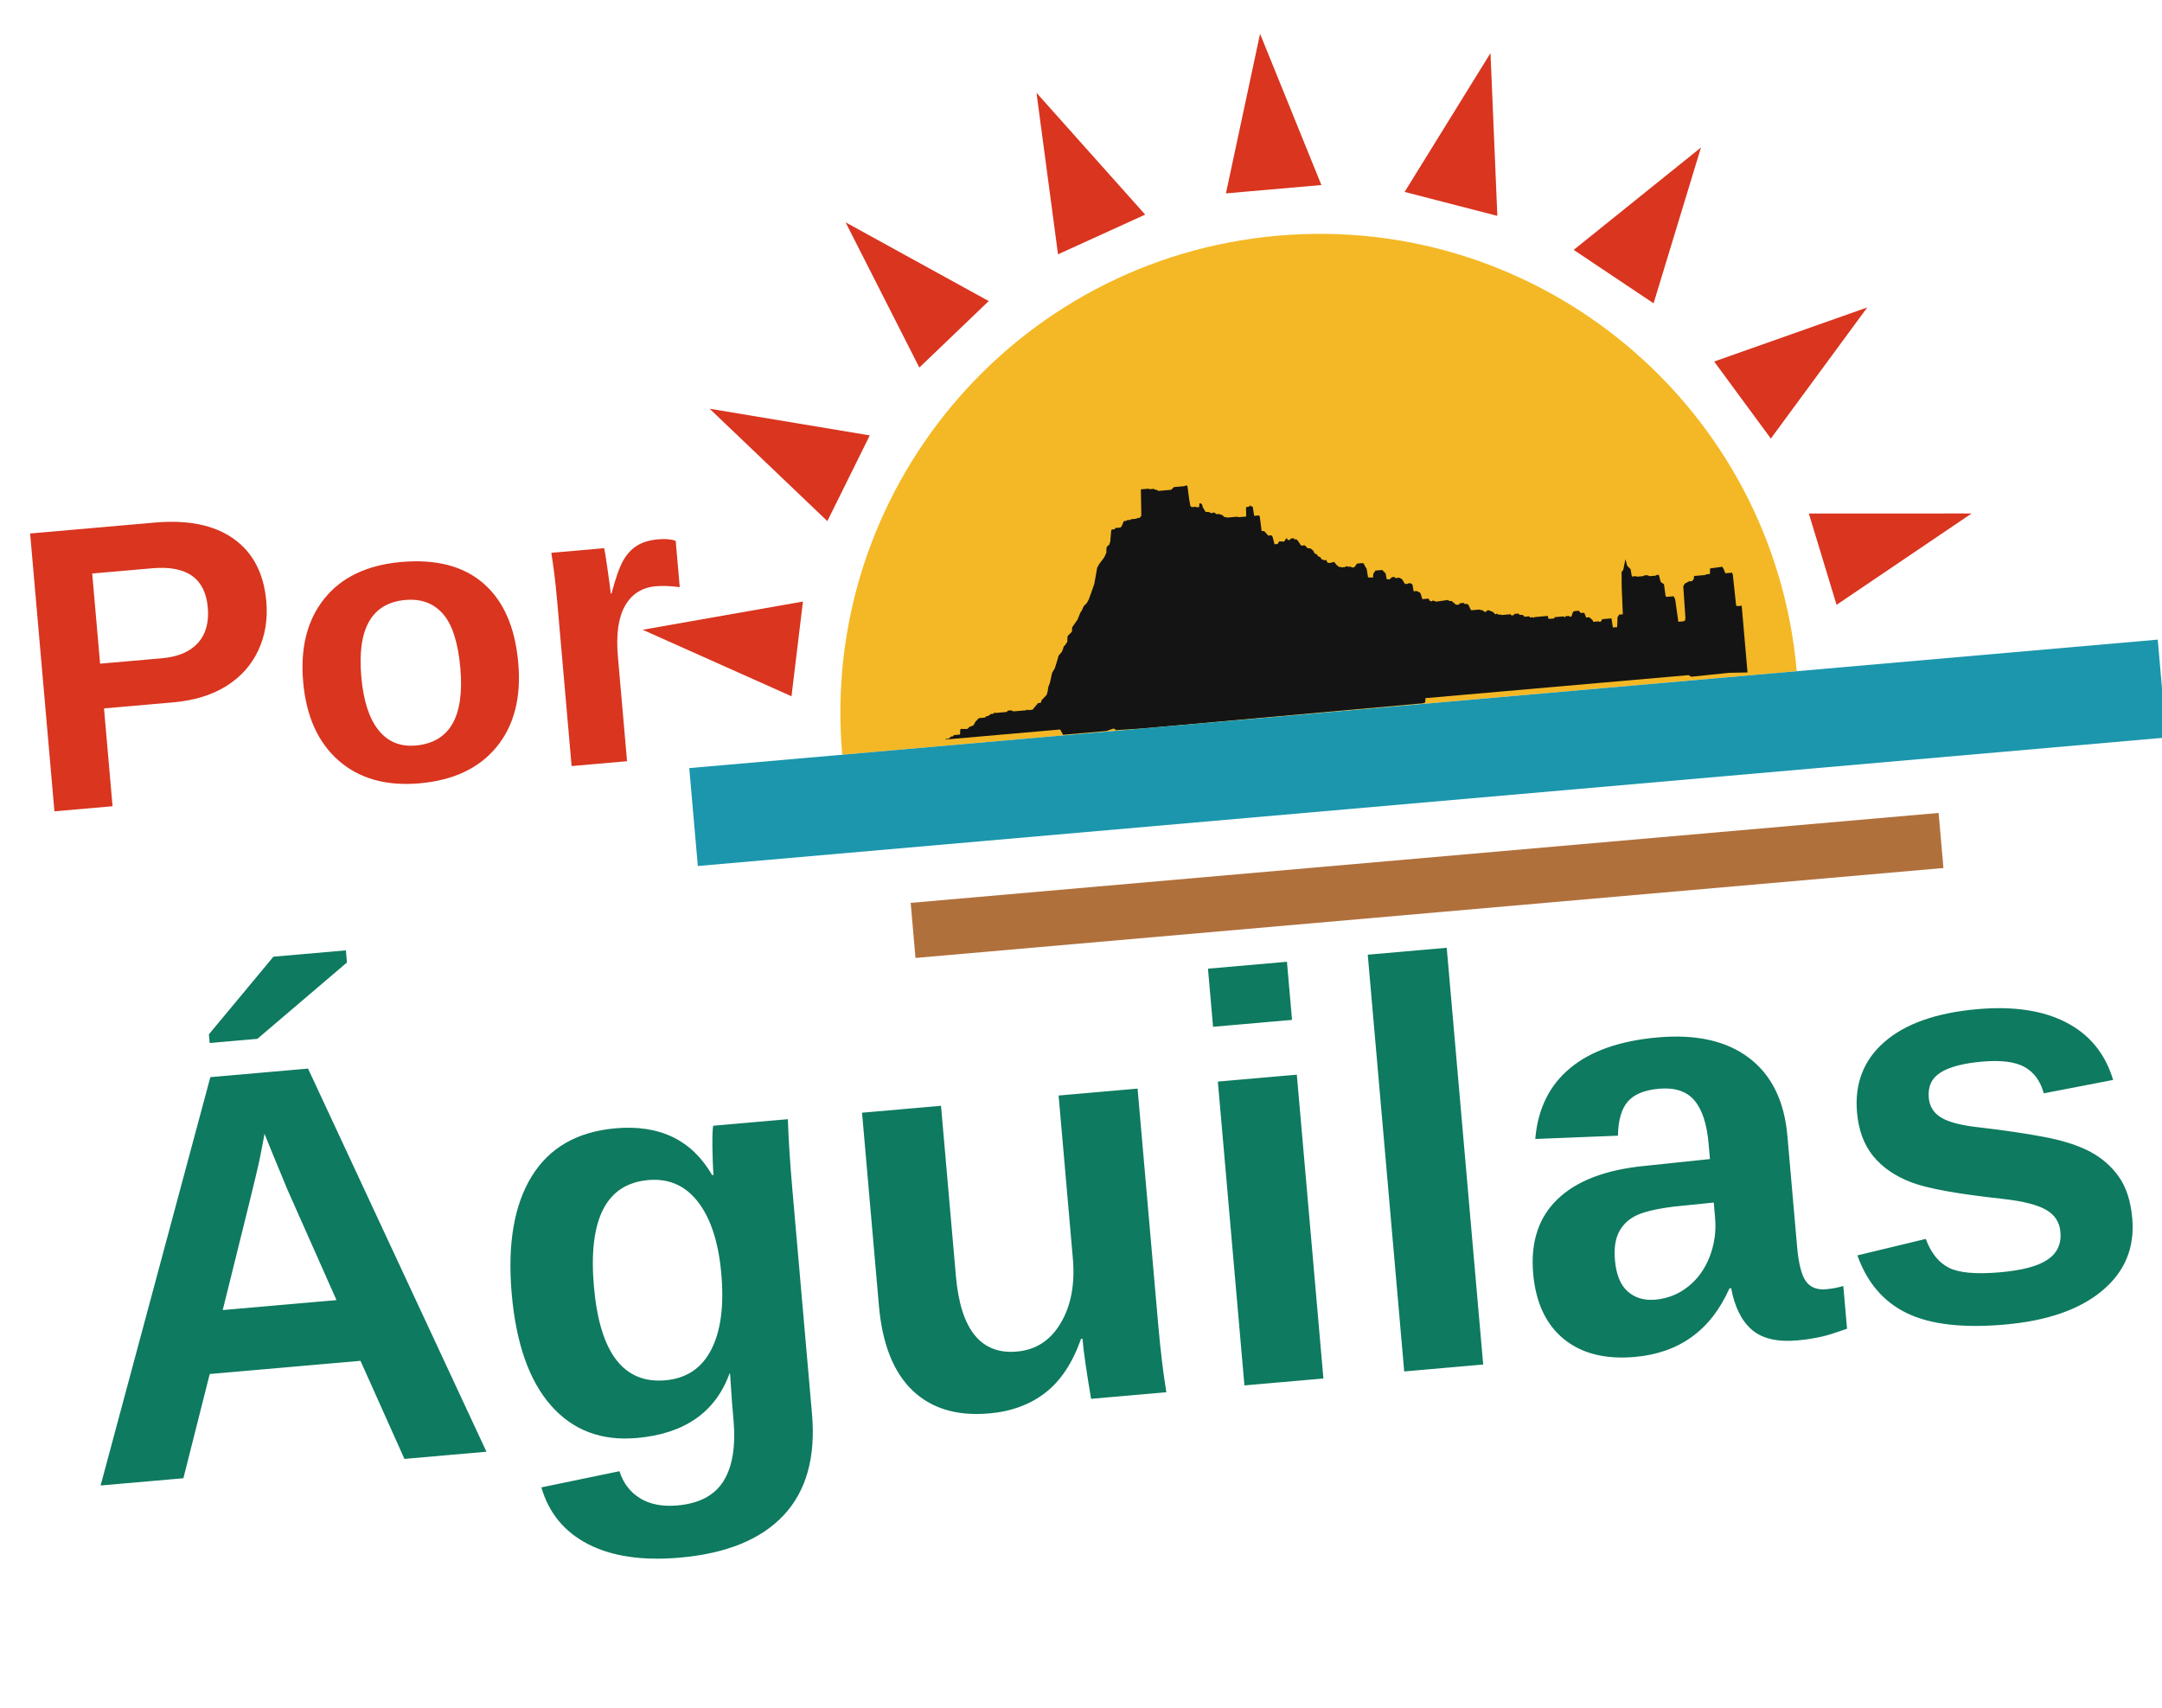
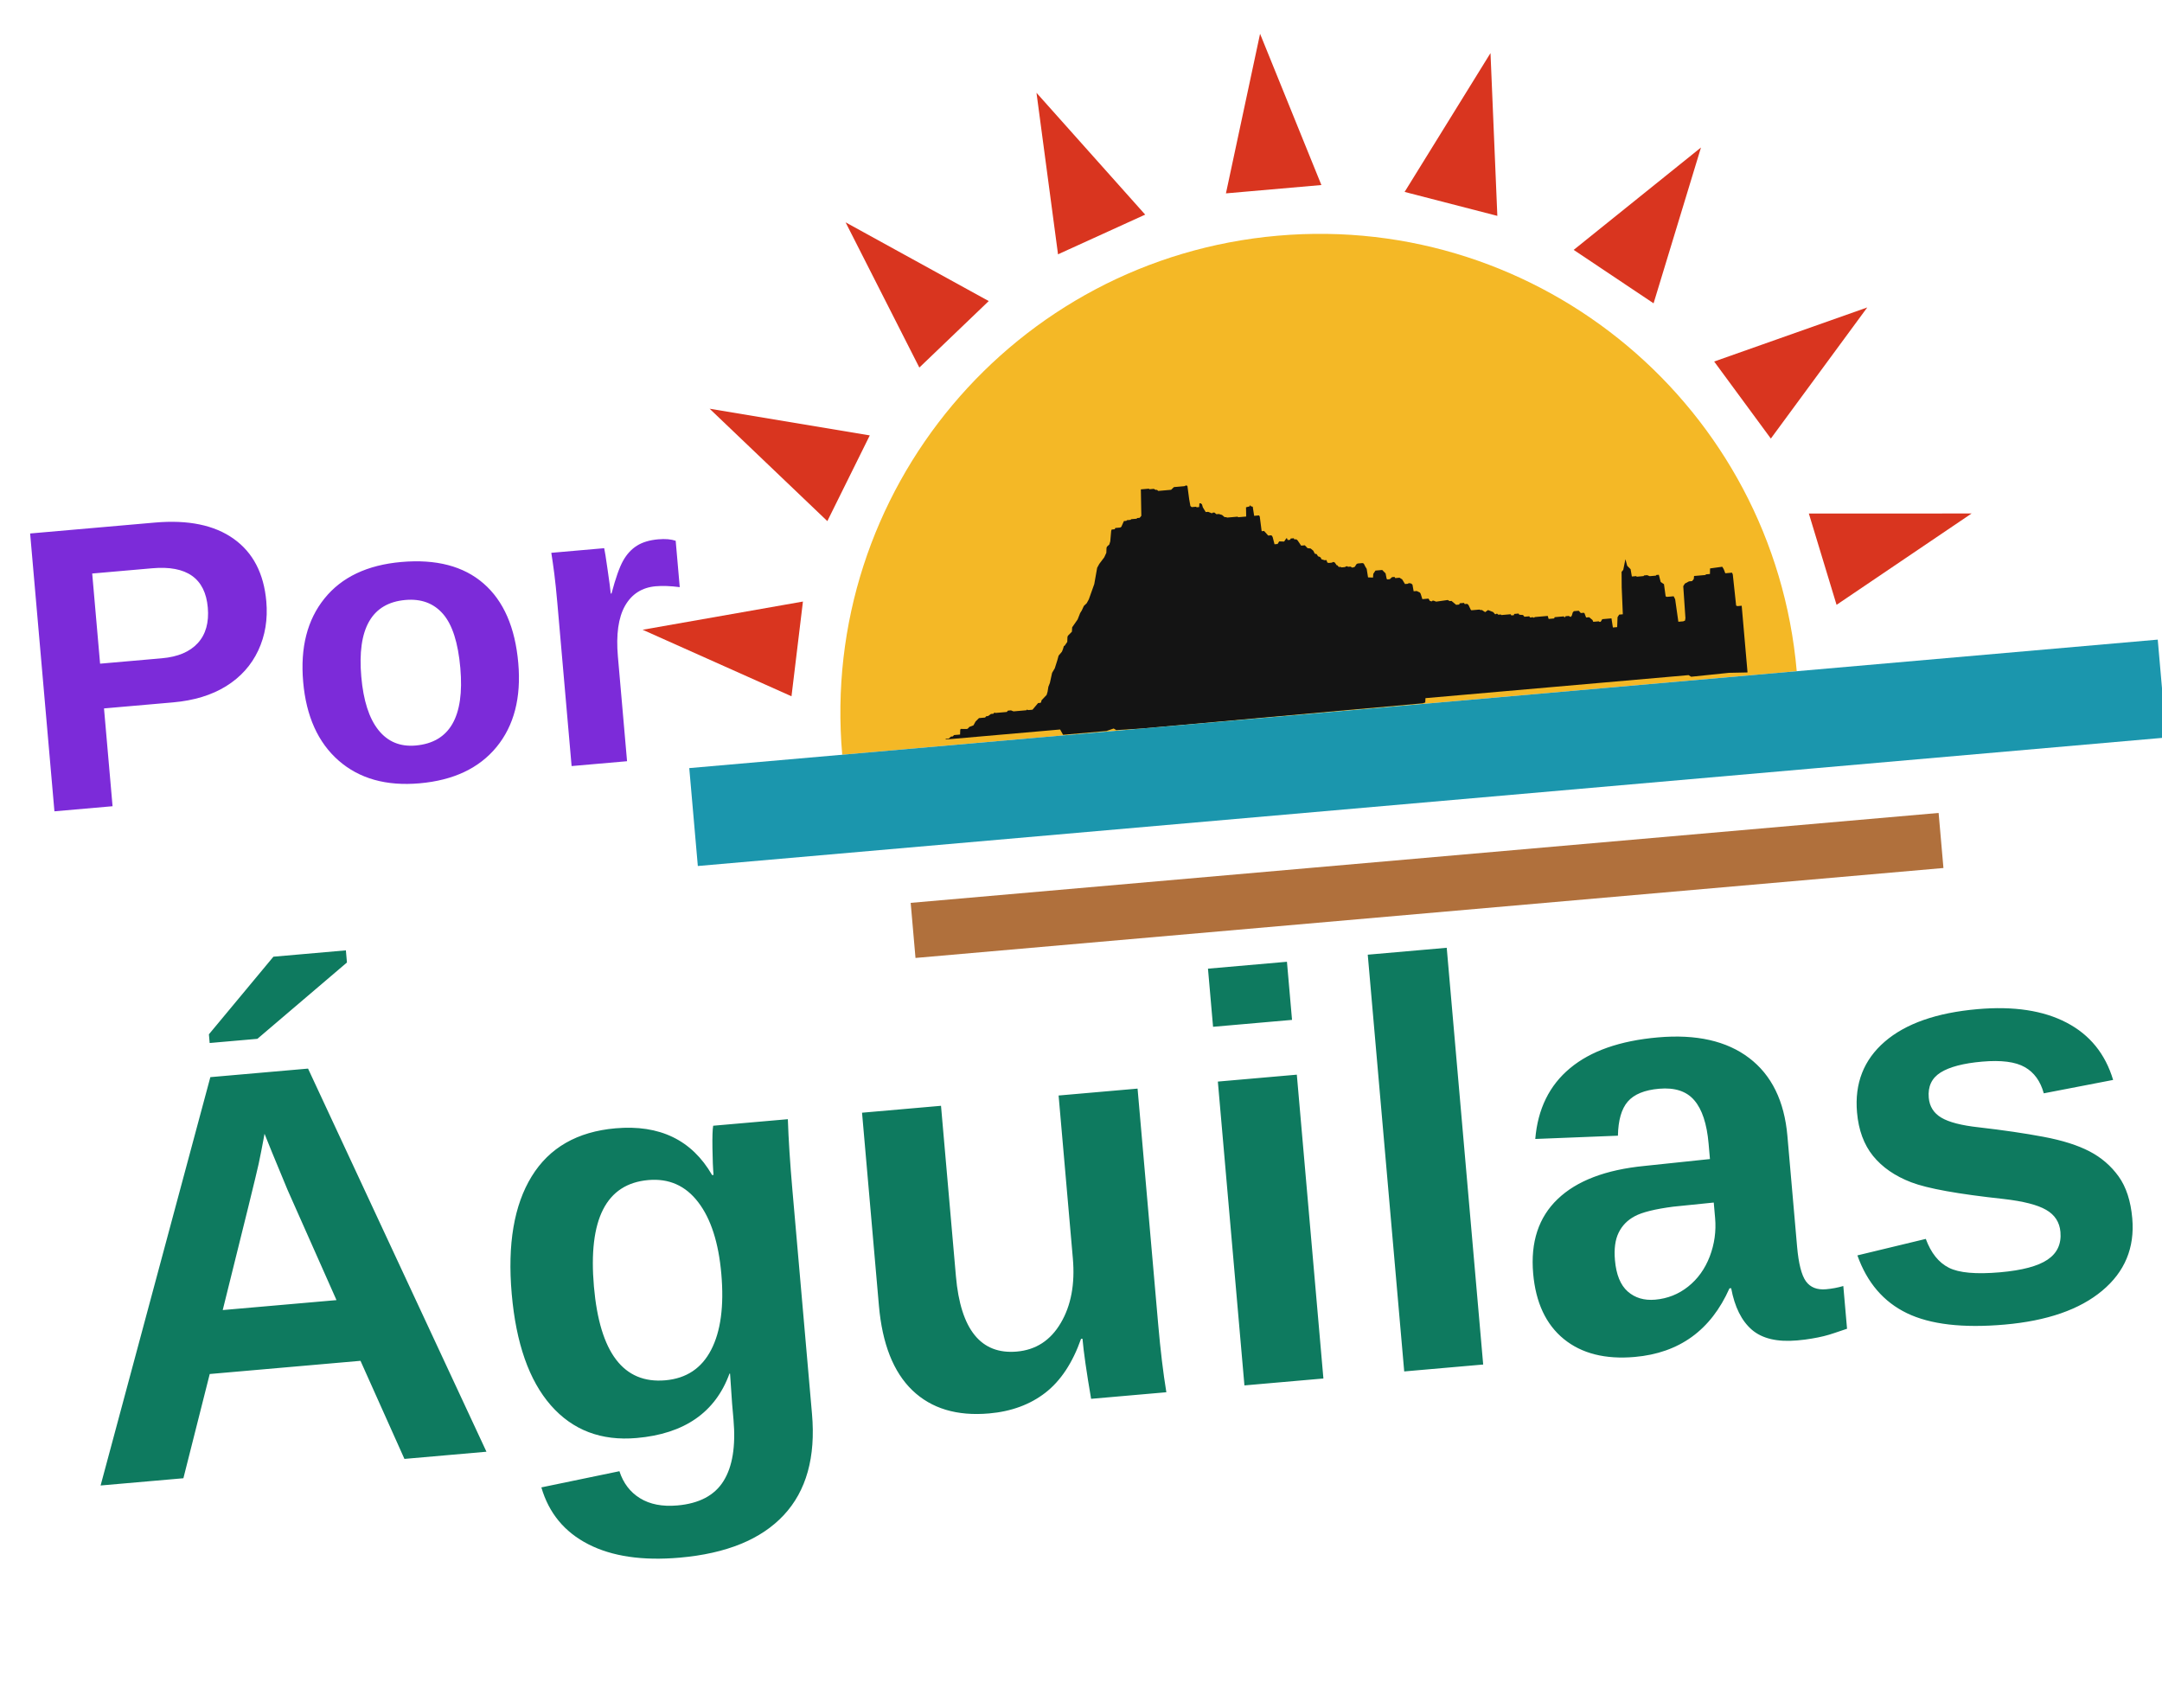
<svg xmlns="http://www.w3.org/2000/svg" width="352" height="278" viewBox="0 0 352 278" aria-label="Logotipo Por Águilas: el sol asomando por el mar sobre el nombre apilado">
  <g transform="rotate(-5 170 120)">
    <path d="M300.4 109.8 L323.6 96.9 L297.2 94.6 Z M292.1 81.9 L309.6 62.0 L284.0 68.6 Z M275.0 58.3 L284.9 33.7 L262.8 48.5 Z M250.9 41.9 L252.1 15.4 L236.2 36.7 Z M222.8 34.4 L215.0 9.0 L207.2 34.4 Z M193.8 36.7 L177.9 15.4 L179.1 41.9 Z M167.2 48.5 L145.1 33.7 L155.0 58.3 Z M146.0 68.6 L120.4 62.0 L137.9 81.9 Z M132.8 94.6 L106.4 96.9 L129.6 109.8 Z" fill="#D9351F" />
    <path d="M137 120 A78 78 0 0 1 293 120 Z" fill="#F4B826" />
    <path d="M154.0 118.9 L154.5 118.9 L154.9 118.6 L155.2 118.6 L155.4 118.4 L156.4 118.4 L156.5 117.6 L156.6 117.5 L157.6 117.6 L157.8 117.5 L158.0 117.3 L158.7 117.1 L159.1 116.5 L159.7 116.0 L160.7 116.0 L160.9 115.8 L161.2 115.8 L161.7 115.5 L162.1 115.5 L162.3 115.3 L162.4 115.4 L164.3 115.4 L164.5 115.2 L165.0 115.2 L165.4 115.4 L167.5 115.4 L167.6 115.3 L167.8 115.4 L168.5 115.4 L169.5 114.4 L169.9 114.4 L170.0 114.3 L170.1 114.0 L171.0 113.2 L171.2 112.7 L171.4 111.9 L171.7 111.3 L172.2 109.7 L172.7 109.0 L173.2 107.8 L173.5 107.0 L174.1 106.4 L174.3 106.0 L174.5 105.5 L174.6 105.5 L175.1 104.9 L175.2 104.1 L175.3 103.9 L176.0 103.3 L176.1 102.6 L177.1 101.4 L177.6 100.4 L177.9 100.0 L178.3 99.3 L178.8 98.9 L179.2 98.3 L180.3 95.9 L181.0 93.3 L181.4 92.7 L182.3 91.7 L182.7 91.0 L182.8 90.2 L182.9 90.0 L183.3 89.7 L183.5 89.2 L183.8 87.5 L183.9 87.3 L184.4 87.3 L184.5 87.1 L185.3 87.1 L185.5 87.0 L186.0 86.1 L186.4 86.1 L186.5 86.0 L187.1 86.0 L187.2 85.9 L188.1 85.9 L188.2 85.8 L188.6 85.8 L188.9 85.5 L189.2 81.2 L190.5 81.2 L190.6 81.3 L191.3 81.3 L191.6 81.5 L191.8 81.5 L192.0 81.7 L194.1 81.7 L194.6 81.3 L196.3 81.3 L196.6 81.2 L196.8 81.3 L196.9 83.5 L197.0 84.6 L197.2 84.8 L197.9 84.8 L198.0 84.9 L198.4 84.9 L198.5 84.3 L198.7 84.3 L198.9 84.5 L199.0 85.0 L199.4 85.8 L199.8 85.8 L200.4 86.1 L200.5 86.0 L200.8 86.0 L201.1 86.3 L201.5 86.3 L202.0 86.5 L202.4 86.9 L202.6 86.9 L202.8 87.0 L204.5 87.0 L204.6 87.1 L205.9 87.1 L206.0 85.6 L206.6 85.5 L206.7 85.3 L206.8 85.5 L207.1 85.6 L207.2 87.1 L208.0 87.1 L208.1 87.3 L208.2 89.7 L208.6 89.7 L209.2 90.5 L209.7 90.5 L209.8 90.6 L209.9 90.8 L210.1 92.0 L210.6 92.0 L210.9 91.6 L211.7 91.7 L212.1 91.2 L212.2 91.2 L212.3 91.5 L212.7 91.5 L212.8 91.3 L213.3 91.3 L213.4 91.5 L213.7 91.5 L213.9 91.7 L214.4 92.6 L215.0 92.6 L215.4 93.1 L215.9 93.2 L216.3 93.6 L216.5 94.1 L216.8 94.2 L217.0 94.6 L217.1 94.6 L217.4 94.8 L217.5 95.1 L218.0 95.3 L218.3 95.3 L218.4 95.7 L218.6 95.8 L219.1 95.8 L219.4 95.7 L219.6 95.8 L219.9 96.3 L220.0 96.3 L220.2 96.6 L220.5 96.6 L220.6 96.7 L221.2 96.7 L221.4 96.6 L221.6 96.6 L221.7 96.7 L222.1 96.7 L222.4 96.9 L222.8 96.8 L223.1 96.4 L223.3 96.3 L224.1 96.3 L224.3 96.4 L224.5 96.9 L224.7 97.3 L224.8 98.7 L225.6 98.8 L225.7 98.2 L226.1 97.7 L227.2 97.7 L227.7 98.3 L227.8 99.2 L227.9 99.3 L228.3 99.3 L228.7 99.0 L229.1 99.0 L229.2 99.2 L229.9 99.2 L230.3 99.5 L230.7 100.3 L231.2 100.3 L231.3 100.2 L231.7 100.3 L231.9 100.5 L232.0 101.6 L232.5 101.6 L233.0 101.9 L233.1 102.1 L233.3 103.0 L234.3 103.0 L234.5 103.4 L234.8 103.5 L234.9 103.4 L235.1 103.4 L235.5 103.6 L237.4 103.5 L237.7 103.7 L238.0 103.7 L238.5 104.2 L238.7 104.4 L239.2 104.4 L239.3 104.2 L240.0 104.2 L240.1 104.4 L240.5 104.4 L240.7 104.6 L241.0 105.4 L241.1 105.5 L242.4 105.5 L242.6 105.6 L242.8 105.6 L243.3 106.0 L243.8 105.7 L244.6 106.1 L244.9 106.5 L245.2 106.4 L245.4 106.6 L245.8 106.6 L245.9 106.7 L247.4 106.7 L247.5 106.9 L247.9 106.9 L248.0 106.7 L248.7 106.7 L248.8 106.9 L249.4 107.0 L249.6 107.3 L250.4 107.3 L250.5 107.5 L251.0 107.5 L251.1 107.6 L251.3 107.5 L253.4 107.5 L253.5 108.0 L254.4 108.0 L254.5 107.8 L256.0 107.8 L256.1 108.0 L256.3 107.8 L256.8 107.8 L257.1 108.0 L257.3 107.8 L257.5 107.3 L257.7 107.1 L258.5 107.1 L258.8 107.5 L259.3 107.5 L259.4 107.6 L259.6 108.3 L260.1 108.3 L260.6 108.8 L260.7 109.1 L261.6 109.1 L261.7 109.2 L261.9 109.2 L262.2 108.8 L263.7 108.8 L263.8 110.3 L264.5 110.3 L264.7 108.7 L265.0 108.3 L265.6 108.3 L265.8 103.9 L266.0 101.4 L266.3 101.1 L266.8 99.4 L267.0 100.5 L267.5 101.1 L267.6 102.3 L268.3 102.3 L268.4 102.4 L269.5 102.4 L269.6 102.3 L270.1 102.3 L270.5 102.5 L271.5 102.5 L271.6 102.4 L272.0 102.4 L272.2 103.6 L272.7 104.0 L272.8 106.0 L273.0 106.1 L274.1 106.1 L274.3 106.6 L274.5 110.3 L275.3 110.3 L275.6 110.2 L275.7 109.8 L275.8 104.6 L276.1 104.2 L276.8 103.9 L277.3 103.9 L277.6 103.6 L277.7 103.1 L279.5 103.1 L279.7 103.0 L280.3 103.0 L280.4 102.1 L282.4 102.0 L282.6 102.4 L282.8 103.1 L283.9 103.1 L284.0 103.4 L284.1 108.5 L284.3 108.6 L285.0 108.6 L285.0 119.5 L282.0 119.3 L275.8 119.4 L275.4 119.1 L232.4 119.1 L232.3 119.8 L231.9 119.9 L186.0 120.0 L181.8 119.9 L181.4 119.6 L180.2 119.9 L173.1 119.9 L172.7 119.0 L154.0 119.0 Z" fill="#141414" />
    <rect x="112" y="120" width="240" height="16" fill="#1B96AD" />
    <rect x="146" y="145" width="168" height="9" fill="#B0703C" />
-     <text x="4" y="118" font-family="Familjen Grotesk, Helvetica Neue, Arial, sans-serif" font-weight="700" font-size="66" fill="#D9351F" textLength="112" lengthAdjust="spacingAndGlyphs">Por</text>
+     <text x="4" y="118" font-family="Familjen Grotesk, Helvetica Neue, Arial, sans-serif" font-weight="700" font-size="66" fill="#7C2BD9" textLength="112" lengthAdjust="spacingAndGlyphs">Por</text>
    <text x="4" y="228" font-family="Familjen Grotesk, Helvetica Neue, Arial, sans-serif" font-weight="700" font-size="94" fill="#0E7A5F" textLength="330" lengthAdjust="spacingAndGlyphs">Águilas</text>
  </g>
</svg>
